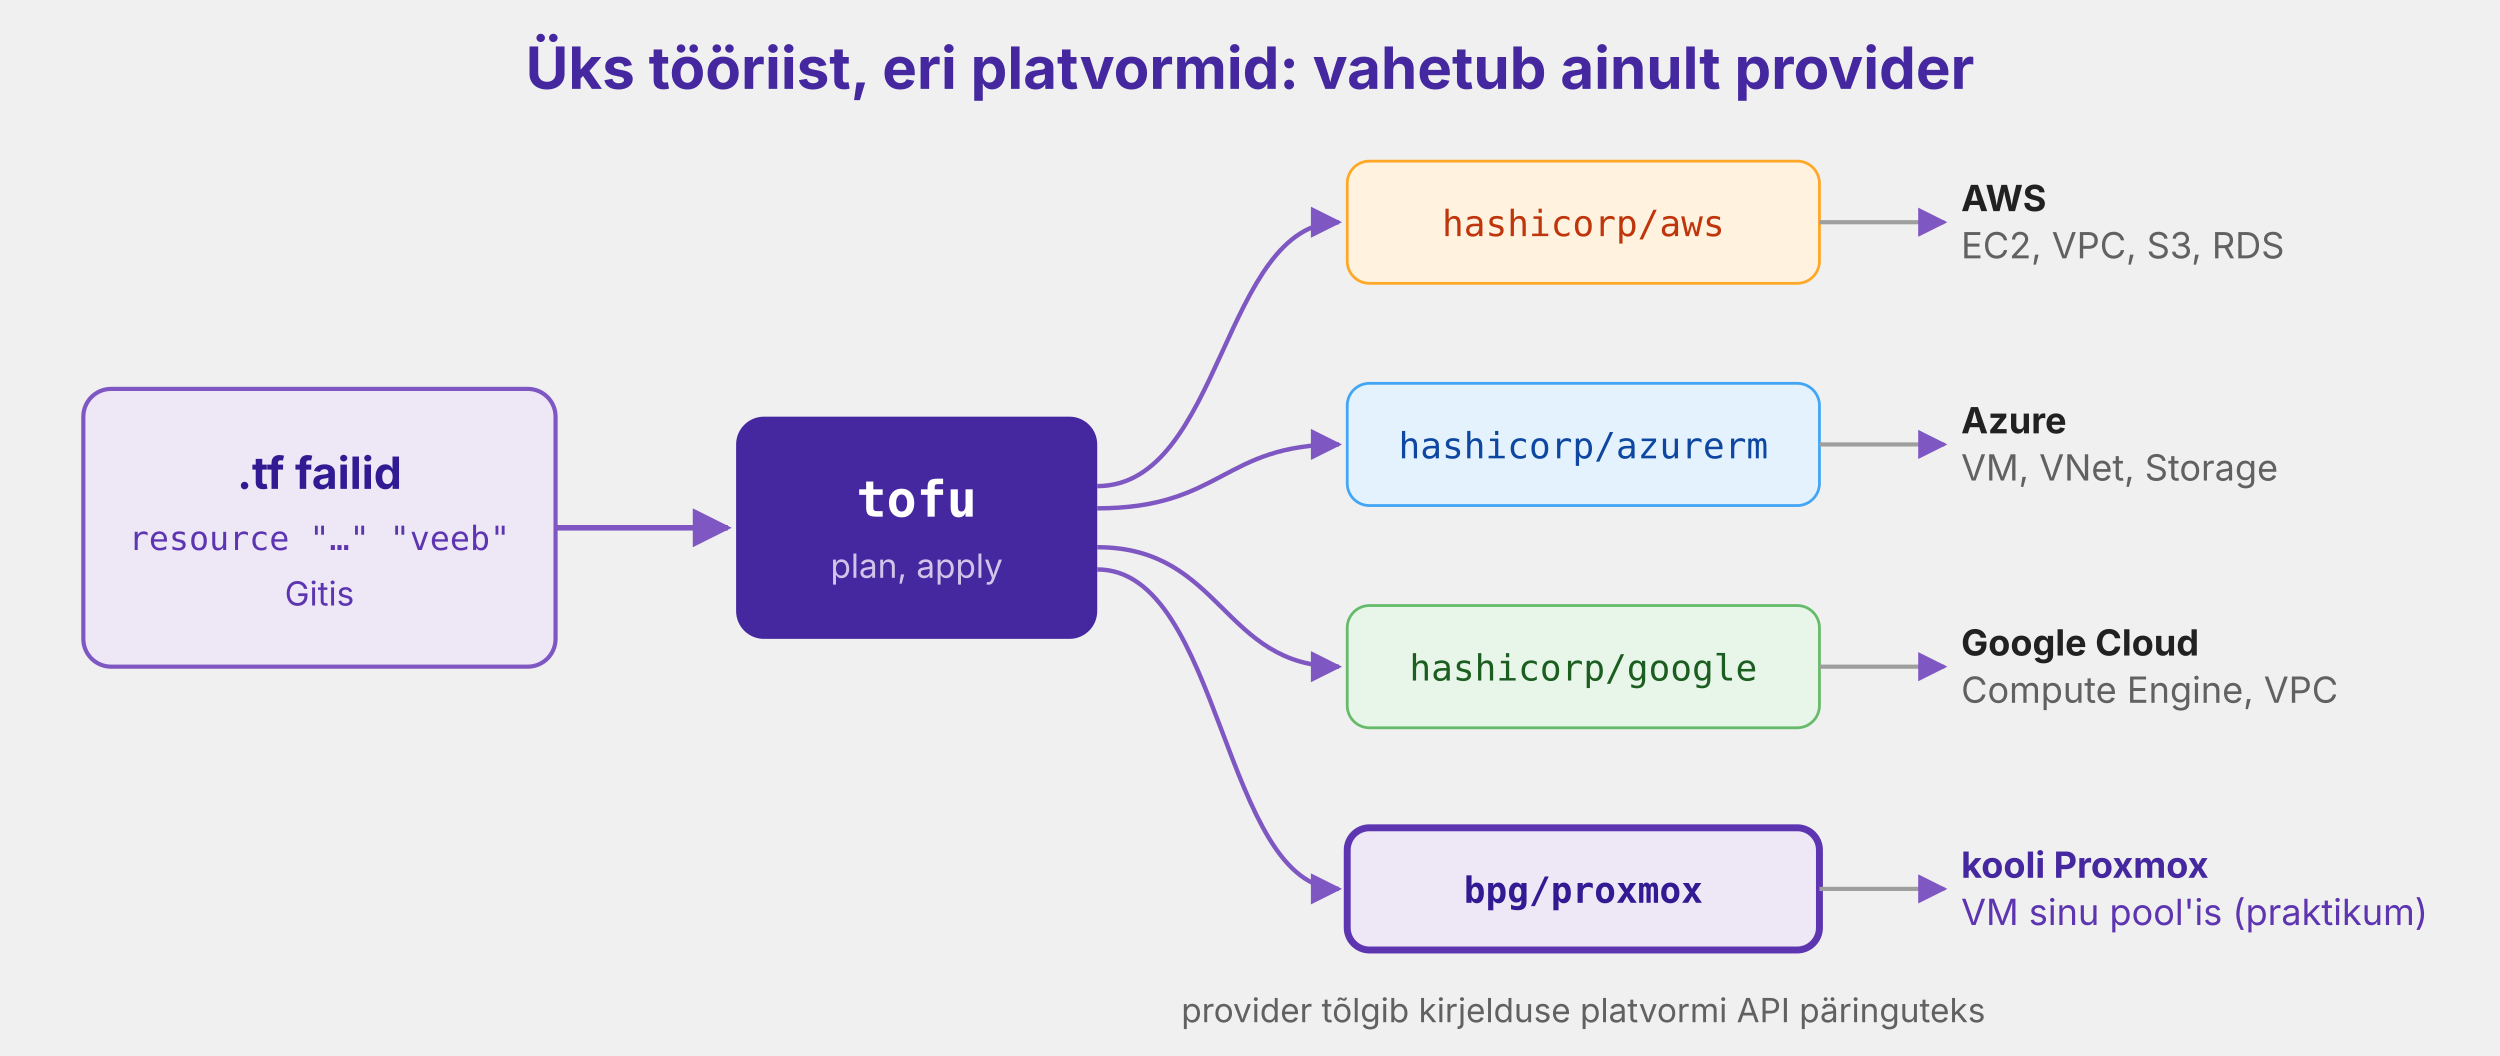
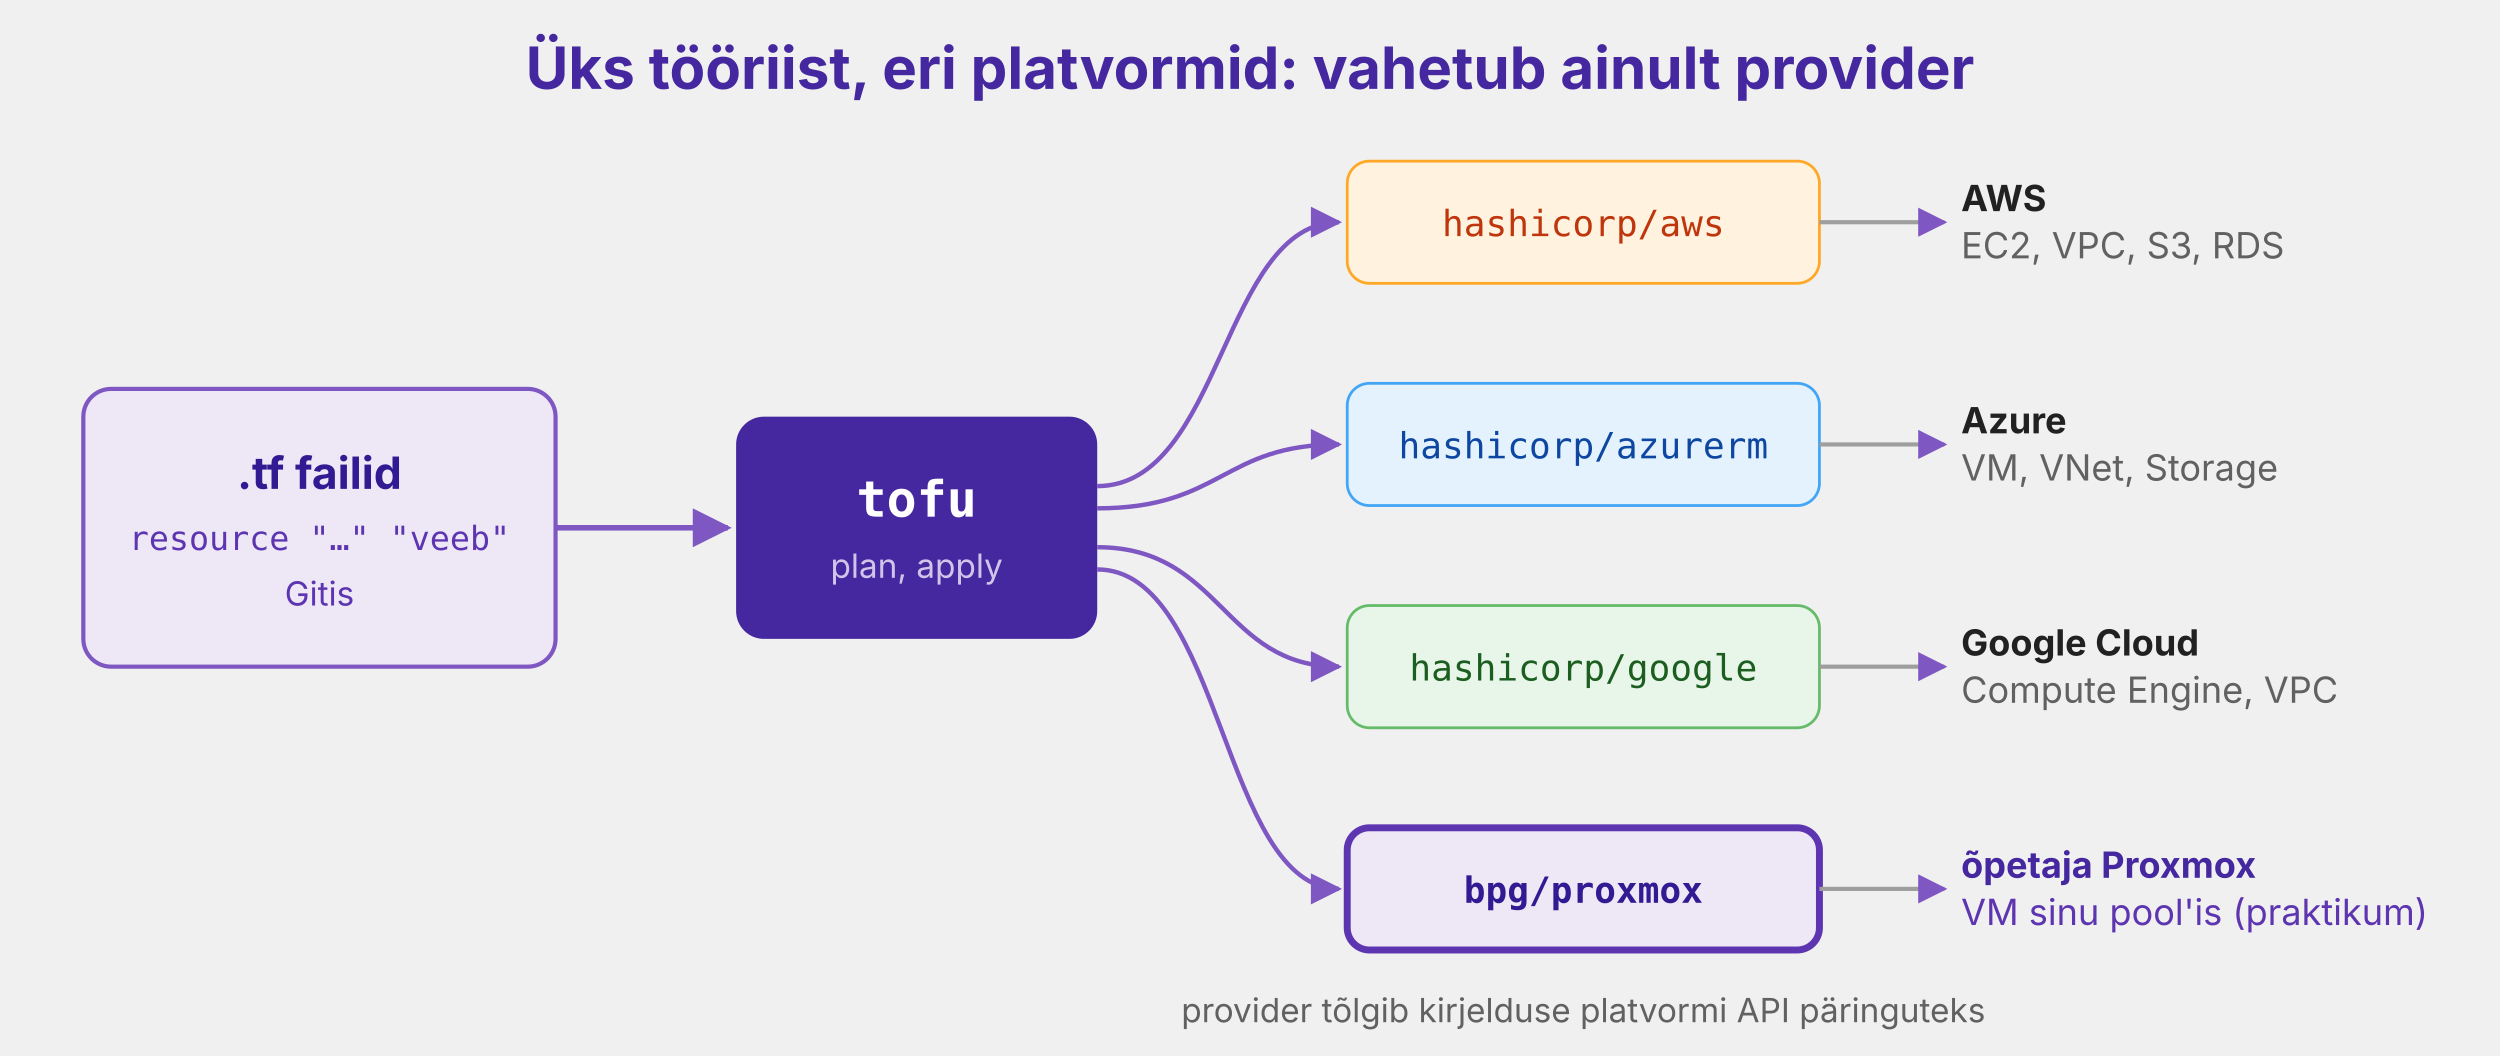
<svg xmlns="http://www.w3.org/2000/svg" viewBox="0 0 900 380" font-family="Inter, -apple-system, sans-serif">
  <defs>
    <marker id="a" viewBox="0 0 10 10" refX="9" refY="5" markerWidth="7" markerHeight="7" orient="auto">
      <path d="M0,0 L10,5 L0,10 z" fill="#7e57c2" />
    </marker>
  </defs>
  <text x="450" y="32" text-anchor="middle" font-size="21" font-weight="700" fill="#4527a0">Üks tööriist, eri platvormid: vahetub ainult provider</text>
  <rect x="30" y="140" width="170" height="100" rx="10" fill="#ede7f6" stroke="#7e57c2" stroke-width="1.5" />
  <text x="115" y="176" text-anchor="middle" font-size="16" font-weight="700" fill="#311b92">.tf failid</text>
  <text x="115" y="198" text-anchor="middle" font-size="12" fill="#5e35b1" font-family="ui-monospace, Menlo, monospace">resource "…" "veeb"</text>
  <text x="115" y="218" text-anchor="middle" font-size="12" fill="#5e35b1">Gitis</text>
  <line x1="200" y1="190" x2="262" y2="190" stroke="#7e57c2" stroke-width="2" marker-end="url(#a)" />
  <rect x="265" y="150" width="130" height="80" rx="10" fill="#4527a0" />
  <text x="330" y="186" text-anchor="middle" font-size="18" font-weight="700" fill="#fff" font-family="ui-monospace, Menlo, monospace">tofu</text>
  <text x="330" y="208" text-anchor="middle" font-size="12" fill="#d1c4e9">plan, apply</text>
  <g stroke="#7e57c2" stroke-width="1.6" fill="none">
    <path d="M395 175 C440 175 440 80 482 80" marker-end="url(#a)" />
    <path d="M395 183 C440 183 440 160 482 160" marker-end="url(#a)" />
    <path d="M395 197 C440 197 440 240 482 240" marker-end="url(#a)" />
    <path d="M395 205 C440 205 440 320 482 320" marker-end="url(#a)" />
  </g>
  <g font-size="13" font-family="ui-monospace, Menlo, monospace">
    <rect x="485" y="58" width="170" height="44" rx="8" fill="#fff3e0" stroke="#ffa726" />
    <text x="570" y="85" text-anchor="middle" fill="#bf360c">hashicorp/aws</text>
    <rect x="485" y="138" width="170" height="44" rx="8" fill="#e3f2fd" stroke="#42a5f5" />
    <text x="570" y="165" text-anchor="middle" fill="#0d47a1">hashicorp/azurerm</text>
    <rect x="485" y="218" width="170" height="44" rx="8" fill="#e8f5e9" stroke="#66bb6a" />
    <text x="570" y="245" text-anchor="middle" fill="#1b5e20">hashicorp/google</text>
    <rect x="485" y="298" width="170" height="44" rx="8" fill="#ede7f6" stroke="#5e35b1" stroke-width="2.5" />
    <text x="570" y="325" text-anchor="middle" fill="#311b92" font-weight="700">bpg/proxmox</text>
  </g>
  <g stroke="#9e9e9e" stroke-width="1.5" fill="none">
    <line x1="655" y1="80" x2="700" y2="80" marker-end="url(#a)" />
    <line x1="655" y1="160" x2="700" y2="160" marker-end="url(#a)" />
    <line x1="655" y1="240" x2="700" y2="240" marker-end="url(#a)" />
    <line x1="655" y1="320" x2="700" y2="320" marker-end="url(#a)" />
  </g>
  <g font-size="13">
    <text x="706" y="76" font-weight="700" fill="#212121">AWS</text>
    <text x="706" y="93" fill="#616161">EC2, VPC, S3, RDS</text>
    <text x="706" y="156" font-weight="700" fill="#212121">Azure</text>
    <text x="706" y="173" fill="#616161">VM, VNet, Storage</text>
    <text x="706" y="236" font-weight="700" fill="#212121">Google Cloud</text>
    <text x="706" y="253" fill="#616161">Compute Engine, VPC</text>
-     <text x="706" y="316" font-weight="700" fill="#4527a0">kooli Proxmox</text>
+     <text x="706" y="316" font-weight="700" fill="#4527a0">õpetaja Proxmox</text>
    <text x="706" y="333" fill="#5e35b1">VM sinu pool'is (praktikum)</text>
  </g>
  <text x="570" y="368" text-anchor="middle" font-size="12" fill="#616161">provider tõlgib kirjelduse platvormi API päringuteks</text>
</svg>
